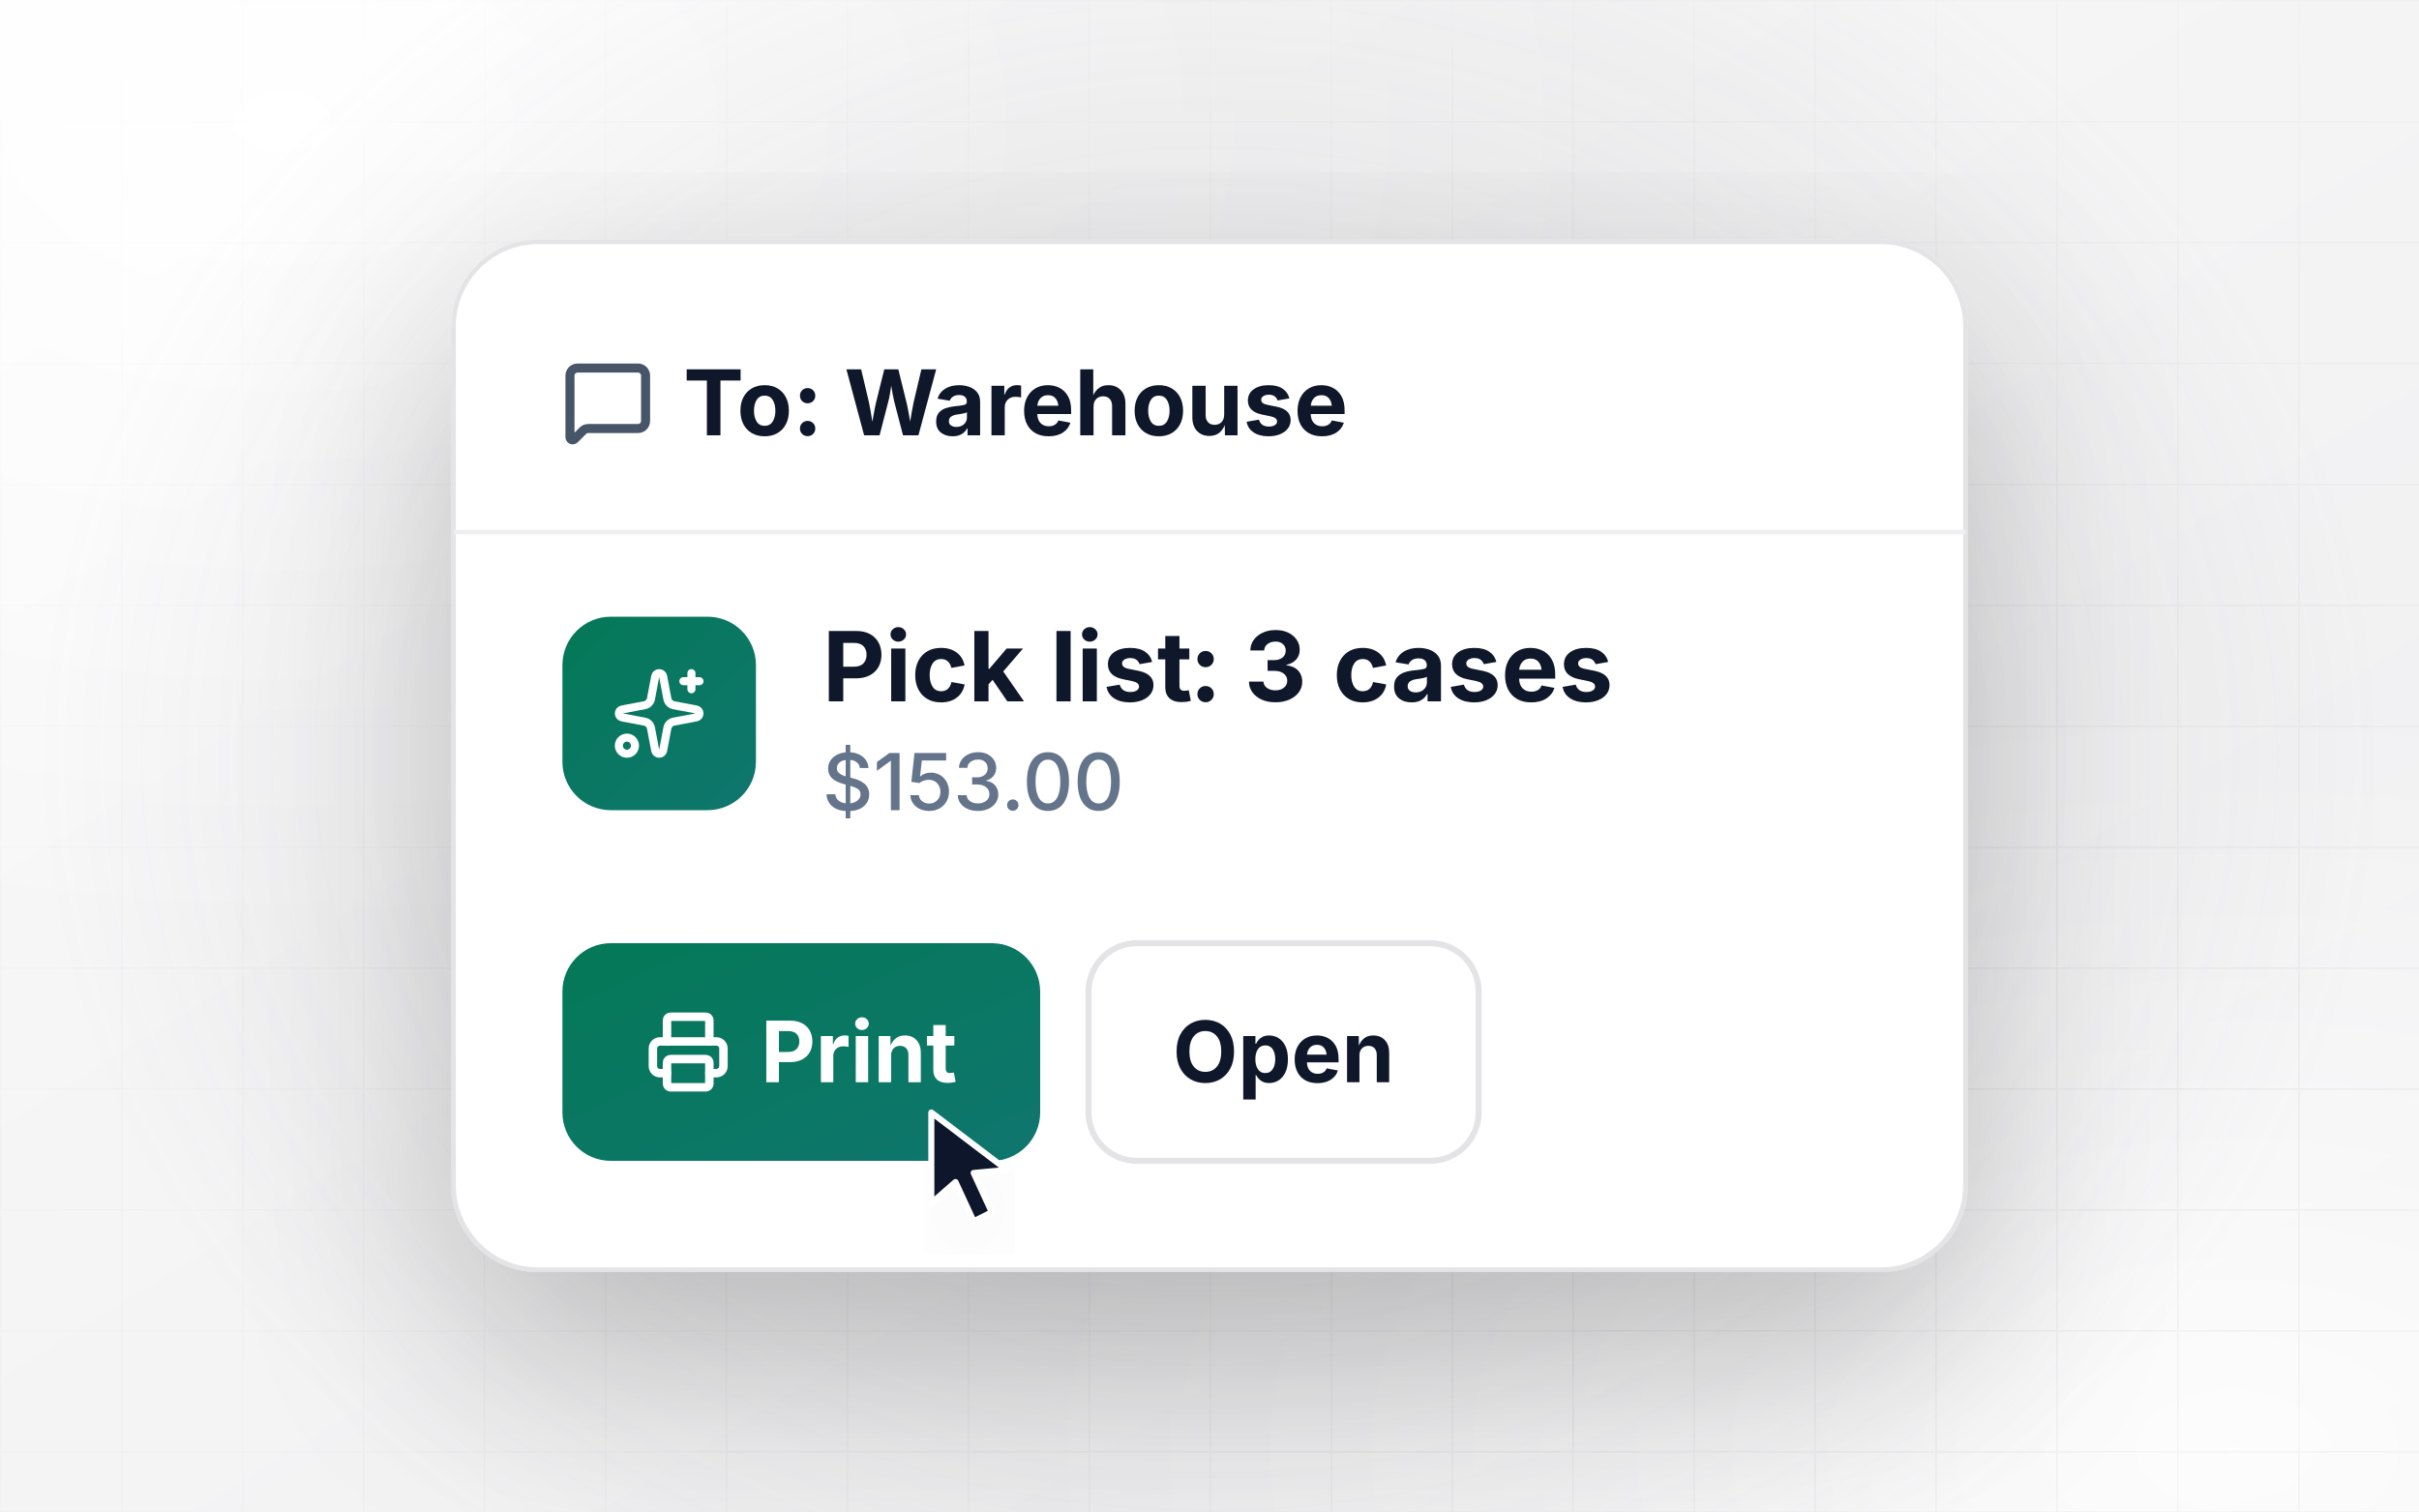
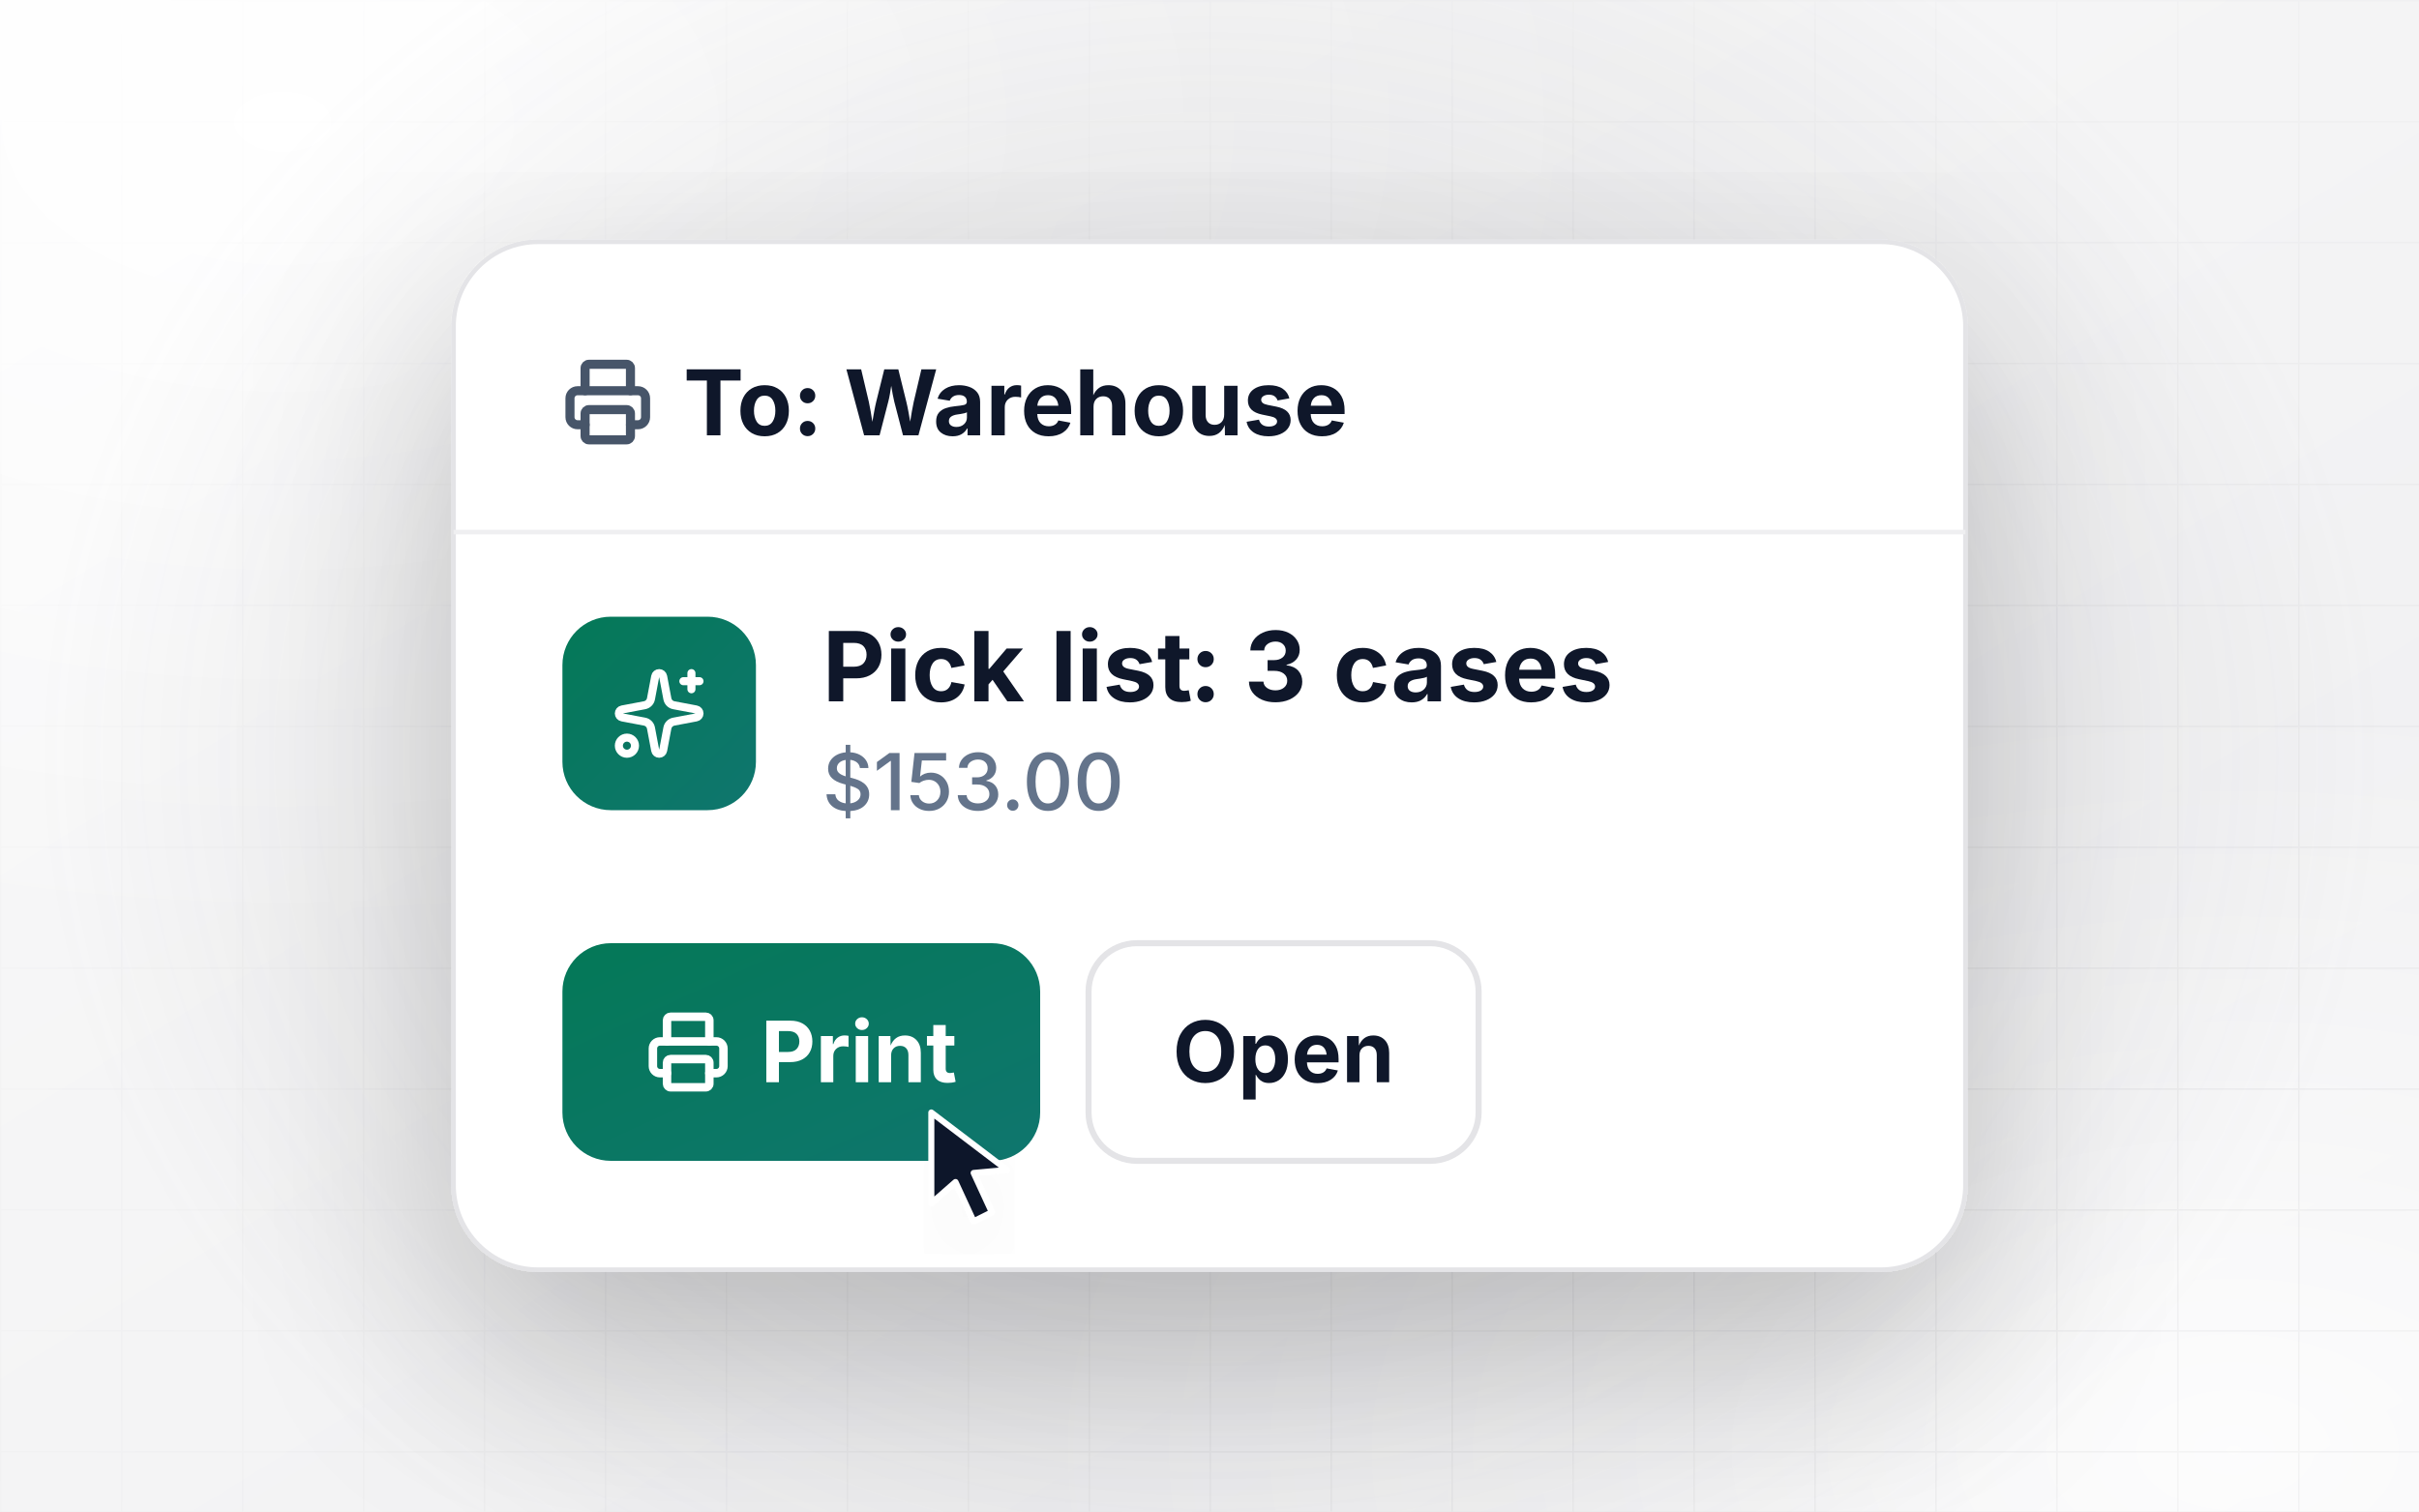
<svg xmlns="http://www.w3.org/2000/svg" xmlns:xlink="http://www.w3.org/1999/xlink" viewBox="0 0 800 500" width="800" height="500" role="img">
  <defs>
    <linearGradient id="bg" x1="0" y1="0" x2="1" y2="1">
      <stop offset="0" stop-color="#FAFAFA" />
      <stop offset="1" stop-color="#EEEEF0" />
    </linearGradient>
    <radialGradient id="glowA" cx="0.12" cy="0.08" r="0.55">
      <stop offset="0" stop-color="#FFFFFF" stop-opacity="0.95" />
      <stop offset="1" stop-color="#FFFFFF" stop-opacity="0" />
    </radialGradient>
    <radialGradient id="glowB" cx="0.92" cy="0.96" r="0.5">
      <stop offset="0" stop-color="#FFFFFF" stop-opacity="0.85" />
      <stop offset="1" stop-color="#FFFFFF" stop-opacity="0" />
    </radialGradient>
    <linearGradient id="gAcc" x1="0" y1="0" x2="1" y2="1">
      <stop offset="0" stop-color="#047857" />
      <stop offset="1" stop-color="#0F766E" />
    </linearGradient>
    <linearGradient id="gStroke" x1="0" y1="0" x2="1" y2="0">
      <stop offset="0" stop-color="#6EE7B7" />
      <stop offset="1" stop-color="#5EEAD4" />
    </linearGradient>
    <pattern id="grid" width="40" height="40" patternUnits="userSpaceOnUse">
      <path d="M40 0H0V40" fill="none" stroke="#52525B" stroke-opacity="0.07" stroke-width="1" />
    </pattern>
    <radialGradient id="fade" cx="0.5" cy="0.45" r="0.65">
      <stop offset="0" stop-color="#fff" stop-opacity="1" />
      <stop offset="1" stop-color="#fff" stop-opacity="0" />
    </radialGradient>
    <mask id="gridMask">
      <rect width="1200" height="800" fill="url(#fade)" />
    </mask>
    <filter id="e1" x="-10%" y="-10%" width="120%" height="140%">
      <feDropShadow dx="0" dy="1" stdDeviation="1.2" flood-color="#0F172A" flood-opacity="0.07" />
      <feDropShadow dx="0" dy="12" stdDeviation="18" flood-color="#18181B" flood-opacity="0.08" />
    </filter>
    <filter id="e2" x="-15%" y="-15%" width="130%" height="160%">
      <feDropShadow dx="0" dy="2" stdDeviation="3" flood-color="#0F172A" flood-opacity="0.10" />
      <feDropShadow dx="0" dy="28" stdDeviation="34" flood-color="#18181B" flood-opacity="0.20" />
    </filter>
    <radialGradient id="spot" cx="0.5" cy="0.5" r="0.5">
      <stop offset="0" stop-color="#71717A" stop-opacity="0.24" />
      <stop offset="1" stop-color="#71717A" stop-opacity="0" />
    </radialGradient>
    <path id="g700_T" d="M75 1237V1490H1292V1237H837V0H531V1237Z" />
    <path id="g700_o" d="M628 -22Q460 -22 337.0 50.5Q214 123 147.5 252.5Q81 382 81 554Q81 727 147.5 857.0Q214 987 337.0 1059.5Q460 1132 628 1132Q796 1132 919.0 1059.5Q1042 987 1108.5 857.0Q1175 727 1175 554Q1175 382 1108.5 252.5Q1042 123 919.0 50.5Q796 -22 628 -22ZM628 214Q748 214 809.0 311.0Q870 408 870 555Q870 703 809.0 799.5Q748 896 628 896Q508 896 447.5 799.5Q387 703 387 555Q387 408 447.5 311.0Q508 214 628 214Z" />
    <path id="g700_colon" d="M342 -19Q269 -19 219.0 30.5Q169 80 169 153Q169 226 219.0 275.5Q269 325 342 325Q415 325 465.0 275.5Q515 226 515 153Q515 80 465.0 30.5Q415 -19 342 -19ZM342 723Q269 723 219.0 772.5Q169 822 169 895Q169 968 219.0 1017.5Q269 1067 342 1067Q415 1067 465.0 1017.5Q515 968 515 895Q515 822 465.0 772.5Q415 723 342 723Z" />
    <path id="g700_W" d="M449 0 49 1490H382L555 757Q578 654 597.5 537.0Q617 420 635 305Q655 420 676.0 537.0Q697 654 722 757L904 1490H1221L1402 757Q1427 655 1448.0 539.0Q1469 423 1489 309Q1507 423 1526.5 539.0Q1546 655 1569 757L1742 1490H2076L1675 0H1327L1129 762Q1109 843 1093.0 932.5Q1077 1022 1061 1118Q1047 1025 1032.0 935.5Q1017 846 995 762L798 0Z" />
    <path id="g700_a" d="M440 -22Q280 -22 174.0 62.5Q68 147 68 313Q68 438 128.0 509.0Q188 580 284.0 613.0Q380 646 490 656Q634 670 697.5 685.5Q761 701 761 756V761Q761 832 715.5 871.0Q670 910 586 910Q499 910 446.0 872.5Q393 835 375 781L100 827Q143 972 271.5 1052.0Q400 1132 587 1132Q707 1132 815.5 1094.0Q924 1056 992.5 972.5Q1061 889 1061 753V0H777V155H767Q726 77 645.0 27.5Q564 -22 440 -22ZM525 189Q630 189 696.5 250.0Q763 311 763 400V521Q745 508 704.5 498.5Q664 489 619.0 481.5Q574 474 541 470Q458 458 407.0 423.0Q356 388 356 321Q356 256 403.5 222.5Q451 189 525 189Z" />
    <path id="g700_r" d="M128 0V1118H418V923H430Q461 1026 533.5 1079.5Q606 1133 700 1133Q751 1133 797 1123V855Q777 861 738.5 865.5Q700 870 667 870Q563 870 495.5 805.0Q428 740 428 636V0Z" />
    <path id="g700_e" d="M633 -22Q462 -22 338.0 48.0Q214 118 147.5 247.0Q81 376 81 553Q81 726 147.5 856.0Q214 986 334.5 1059.0Q455 1132 618 1132Q764 1132 883.0 1070.0Q1002 1008 1072.5 882.0Q1143 756 1143 565V481H378Q383 344 454.0 274.0Q525 204 638 204Q717 204 773.5 237.5Q830 271 854 336L1126 285Q1085 146 956.5 62.0Q828 -22 633 -22ZM380 669H854Q843 778 784.0 842.0Q725 906 621 906Q513 906 451.0 839.5Q389 773 380 669Z" />
    <path id="g700_h" d="M428 647V0H128V1490H422V904Q471 1013 555.0 1072.5Q639 1132 763 1132Q937 1132 1042.5 1020.0Q1148 908 1148 711V0H847V659Q847 763 793.5 822.0Q740 881 645 881Q549 881 488.5 819.5Q428 758 428 647Z" />
    <path id="g700_u" d="M513 -14Q339 -14 233.5 98.0Q128 210 128 407V1118H428V459Q428 355 482.0 296.0Q536 237 630 237Q726 237 786.5 298.5Q847 360 847 471V1118H1148V0H864L860 232Q813 113 726.5 49.5Q640 -14 513 -14Z" />
    <path id="g700_s" d="M572 -22Q370 -22 238.5 64.0Q107 150 78 306L357 354Q400 198 581 198Q667 198 716.5 230.5Q766 263 766 313Q766 398 622 428L429 468Q107 534 107 785Q107 946 236.0 1039.0Q365 1132 577 1132Q776 1132 894.0 1051.0Q1012 970 1043 834L777 787Q759 844 711.0 880.5Q663 917 581 917Q507 917 457.0 885.5Q407 854 407 804Q407 762 439.5 732.5Q472 703 551 687L752 647Q1072 582 1072 345Q1072 235 1008.0 152.5Q944 70 831.0 24.0Q718 -22 572 -22Z" />
    <path id="g700_P" d="M135 0V1490H716Q886 1490 1005.0 1425.5Q1124 1361 1186.5 1247.5Q1249 1134 1249 987Q1249 839 1185.5 726.5Q1122 614 1001.0 550.5Q880 487 709 487H440V0ZM440 733H660Q800 733 867.0 804.0Q934 875 934 987Q934 1100 867.0 1169.0Q800 1238 659 1238H440Z" />
    <path id="g700_i" d="M128 0V1118H428V0ZM278 1264Q210 1264 162.0 1309.0Q114 1354 114 1418Q114 1482 162.0 1527.0Q210 1572 278 1572Q346 1572 394.5 1527.0Q443 1482 443 1418Q443 1354 394.5 1309.0Q346 1264 278 1264Z" />
    <path id="g700_c" d="M628 -22Q459 -22 336.5 50.5Q214 123 147.5 252.5Q81 382 81 554Q81 727 147.5 857.0Q214 987 336.5 1059.5Q459 1132 628 1132Q827 1132 960.0 1032.5Q1093 933 1125 760L846 708Q827 795 772.5 845.5Q718 896 631 896Q511 896 449.0 801.5Q387 707 387 555Q387 405 449.0 309.5Q511 214 631 214Q718 214 774.0 266.5Q830 319 848 409L1127 358Q1095 181 962.0 79.5Q829 -22 628 -22Z" />
    <path id="g700_k" d="M128 0V1490H428V688H445L811 1118H1158L740 633L1179 0H826L514 456L428 359V0Z" />
    <path id="g700_l" d="M428 1490V0H128V1490Z" />
    <path id="g700_t" d="M683 1118V889H474V327Q474 223 576 223Q593 223 623.5 227.5Q654 232 671 236L714 11Q664 -4 614.5 -10.0Q565 -16 520 -16Q352 -16 263.0 65.5Q174 147 174 301V889H20V1118H174V1384H474V1118Z" />
    <path id="g700_colon_tf" d="M277 -19Q204 -19 154.0 30.5Q104 80 104 153Q104 226 154.0 275.5Q204 325 277 325Q350 325 400.0 275.5Q450 226 450 153Q450 80 400.0 30.5Q350 -19 277 -19ZM277 723Q204 723 154.0 772.5Q104 822 104 895Q104 968 154.0 1017.5Q204 1067 277 1067Q350 1067 400.0 1017.5Q450 968 450 895Q450 822 400.0 772.5Q350 723 277 723Z" />
    <path id="g700_three_tf" d="M655 -20Q493 -20 367.5 35.5Q242 91 169.5 190.0Q97 289 95 418H402Q406 334 478.0 283.5Q550 233 656 233Q766 233 836.0 289.5Q906 346 906 437Q906 529 832.0 587.5Q758 646 628 646H490V873H628Q737 873 805.5 928.0Q874 983 874 1073Q874 1159 814.5 1212.5Q755 1266 658 1266Q561 1266 490.5 1215.0Q420 1164 418 1077H124Q126 1204 197.0 1302.0Q268 1400 388.5 1455.0Q509 1510 660 1510Q813 1510 928.0 1454.0Q1043 1398 1106.5 1303.0Q1170 1208 1170 1092Q1170 966 1092.5 882.5Q1015 799 891 775V764Q1054 743 1139.0 649.5Q1224 556 1224 417Q1224 290 1151.0 191.5Q1078 93 949.5 36.5Q821 -20 655 -20Z" />
    <path id="g500_dollar" d="M605 -212V-23Q380 -8 248.0 107.0Q116 222 106 414H335Q344 306 420.0 248.0Q496 190 605 178V667L535 687Q352 736 249.5 832.0Q147 928 147 1081Q147 1200 206.5 1291.0Q266 1382 369.0 1438.0Q472 1494 605 1507V1702H725V1508Q864 1499 969.0 1444.0Q1074 1389 1134.0 1299.5Q1194 1210 1197 1098H975Q965 1189 897.5 1243.5Q830 1298 725 1310V849L788 832Q859 814 934.5 783.5Q1010 753 1074.0 704.5Q1138 656 1177.5 584.5Q1217 513 1217 412Q1217 233 1088.5 112.5Q960 -8 725 -23V-212ZM725 178Q843 192 917.5 255.5Q992 319 992 415Q992 509 915.5 556.0Q839 603 725 635ZM605 881V1308Q498 1293 436.5 1235.0Q375 1177 375 1094Q375 1031 410.0 989.5Q445 948 498.0 922.5Q551 897 605 881Z" />
    <path id="g500_one" d="M685 1490V0H459V1283H449L95 1025V1254L421 1490Z" />
    <path id="g500_five" d="M607 -20Q468 -20 359.0 33.0Q250 86 185.5 179.0Q121 272 116 390H338Q346 294 423.0 233.0Q500 172 607 172Q734 172 816.5 258.0Q899 344 899 478Q899 568 860.0 639.0Q821 710 753.0 750.5Q685 791 597 791Q529 791 461.0 767.5Q393 744 352 707L142 737L225 1490H1048V1295H416L369 879H377Q421 923 493.5 950.5Q566 978 650 978Q786 978 892.5 914.0Q999 850 1060.5 738.0Q1122 626 1122 482Q1122 337 1056.0 223.5Q990 110 873.5 45.0Q757 -20 607 -20Z" />
    <path id="g500_three" d="M643 -20Q492 -20 374.5 32.0Q257 84 188.5 176.0Q120 268 116 390H347Q353 291 437.0 233.5Q521 176 641 176Q771 176 855.5 242.5Q940 309 940 417Q940 528 855.0 598.5Q770 669 617 669H490V855H617Q740 855 817.5 919.5Q895 984 895 1091Q895 1194 827.0 1256.5Q759 1319 645 1319Q537 1319 454.0 1261.5Q371 1204 367 1102H147Q151 1223 218.5 1315.0Q286 1407 398.5 1458.5Q511 1510 649 1510Q792 1510 897.5 1454.0Q1003 1398 1060.0 1305.5Q1117 1213 1117 1104Q1117 978 1047.0 891.5Q977 805 860 774V763Q1009 740 1090.0 644.5Q1171 549 1171 409Q1171 285 1102.5 188.0Q1034 91 915.0 35.5Q796 -20 643 -20Z" />
    <path id="g500_period" d="M311 -15Q249 -15 206.0 27.5Q163 70 163 132Q163 194 206.0 237.0Q249 280 311 280Q373 280 415.5 237.0Q458 194 458 132Q458 70 415.5 27.5Q373 -15 311 -15Z" />
    <path id="g500_zero" d="M661 -20Q401 -20 257.0 180.0Q113 380 113 744Q113 1106 257.5 1308.0Q402 1510 661 1510Q920 1510 1064.5 1308.0Q1209 1106 1209 744Q1209 381 1065.5 180.5Q922 -20 661 -20ZM661 175Q816 175 899.5 324.0Q983 473 983 744Q983 1016 899.5 1166.0Q816 1316 661 1316Q506 1316 422.0 1165.5Q338 1015 338 744Q338 473 422.0 324.0Q506 175 661 175Z" />
    <path id="g700_n" d="M428 647V0H128V1118H411L415 887Q462 1004 548.0 1068.0Q634 1132 763 1132Q937 1132 1042.0 1020.0Q1147 908 1147 711V0H847V659Q847 763 793.5 822.0Q740 881 645 881Q549 881 488.5 819.5Q428 758 428 647Z" />
    <path id="g700_O" d="M789 -20Q592 -20 434.5 70.0Q277 160 185.5 331.0Q94 502 94 744Q94 987 185.5 1158.5Q277 1330 434.5 1420.0Q592 1510 789 1510Q987 1510 1144.0 1420.0Q1301 1330 1392.5 1158.5Q1484 987 1484 744Q1484 501 1392.5 330.5Q1301 160 1144.0 70.0Q987 -20 789 -20ZM789 251Q963 251 1068.5 377.5Q1174 504 1174 744Q1174 985 1068.5 1112.0Q963 1239 789 1239Q616 1239 510.0 1111.5Q404 984 404 744Q404 505 510.0 378.0Q616 251 789 251Z" />
    <path id="g700_p" d="M128 -418V1118H423V930H437Q457 974 495.5 1021.0Q534 1068 597.5 1100.0Q661 1132 756 1132Q880 1132 983.0 1068.0Q1086 1004 1147.5 876.0Q1209 748 1209 557Q1209 371 1149.0 242.5Q1089 114 986.0 47.5Q883 -19 754 -19Q663 -19 600.0 12.0Q537 43 497.5 88.5Q458 134 437 179H428V-418ZM662 222Q779 222 840.5 316.0Q902 410 902 558Q902 705 841.0 798.5Q780 892 662 892Q546 892 483.5 801.0Q421 710 421 558Q421 406 484.0 314.0Q547 222 662 222Z" />
  </defs>
  <style>
.pulse{transform-box:fill-box;transform-origin:center;animation:pulse 2.4s cubic-bezier(.2,.7,.3,1) infinite}
@keyframes pulse{0%{transform:scale(1);opacity:.30}75%{transform:scale(2.1);opacity:0}100%{transform:scale(2.1);opacity:0}}
.caret{animation:blink 1.1s steps(1) infinite}
@keyframes blink{0%,55%{opacity:1}56%,100%{opacity:0}}
.press{transform-box:fill-box;transform-origin:0 0;animation:press 3.2s ease-in-out infinite}
@keyframes press{0%,58%,100%{transform:translate(0,0) scale(1)}66%{transform:translate(1.5px,2px) scale(.9)}74%{transform:translate(0,0) scale(1)}}
.ripple{transform-box:fill-box;transform-origin:center;opacity:0;animation:ripple 3.2s ease-out infinite}
@keyframes ripple{0%,62%{opacity:0;transform:scale(.4)}68%{opacity:.5}100%{opacity:0;transform:scale(2.4)}}
.sweep{animation:sweep 4.8s cubic-bezier(.45,0,.2,1) infinite}
@keyframes sweep{0%{transform:translateY(-470px);opacity:0}8%{opacity:1}72%{transform:translateY(0);opacity:1}100%{transform:translateY(0);opacity:1}}
.ring{transform-box:fill-box;transform-origin:50% 12%;animation:ring 4s ease-in-out infinite}
@keyframes ring{0%,70%,100%{transform:rotate(0)}74%{transform:rotate(14deg)}78%{transform:rotate(-12deg)}82%{transform:rotate(8deg)}86%{transform:rotate(-4deg)}90%{transform:rotate(0)}}
.glow{animation:glow 2.6s ease-in-out infinite}
@keyframes glow{0%,100%{opacity:1}50%{opacity:.45}}
.float{animation:float 6s ease-in-out infinite}
@keyframes float{0%,100%{transform:translateY(0)}50%{transform:translateY(-6px)}}
@media (prefers-reduced-motion: reduce){*{animation:none!important}}
</style>
  <rect width="800" height="500" fill="url(#bg)" />
  <rect width="800" height="500" fill="url(#glowA)" />
  <rect width="800" height="500" fill="url(#glowB)" />
  <rect width="800" height="500" fill="url(#grid)" mask="url(#gridMask)" />
  <ellipse cx="400.0" cy="250.0" rx="390.0" ry="323.0" fill="url(#spot)" />
  <rect x="150" y="80" width="500" height="340" rx="28" fill="#fff" stroke="#E4E4E7" stroke-width="1.5" filter="url(#e2)" />
  <g transform="translate(186 118) scale(1.25)" fill="none" stroke="#475569" stroke-width="2.4" stroke-linecap="round" stroke-linejoin="round">
-     <path d="M22 17a2 2 0 0 1-2 2H6.828a2 2 0 0 0-1.414.586l-2.202 2.202A.71.71 0 0 1 2 21.286V5a2 2 0 0 1 2-2h16a2 2 0 0 1 2 2z" />
+     <path d="M6 18H4a2 2 0 0 1-2-2v-5a2 2 0 0 1 2-2h16a2 2 0 0 1 2 2v5a2 2 0 0 1-2 2h-2" />
+     <path d="M6 9V3a1 1 0 0 1 1-1h10a1 1 0 0 1 1 1v6" />
+     <rect x="6" y="14" width="12" height="8" rx="1" />
  </g>
  <g>
    <use href="#g700_T" xlink:href="#g700_T" transform="translate(226.00 144.00) scale(0.01465 -0.01465)" fill="#0F172A" />
    <use href="#g700_o" xlink:href="#g700_o" transform="translate(243.68 144.00) scale(0.01465 -0.01465)" fill="#0F172A" />
    <use href="#g700_colon" xlink:href="#g700_colon" transform="translate(262.08 144.00) scale(0.01465 -0.01465)" fill="#0F172A" />
    <use href="#g700_W" xlink:href="#g700_W" transform="translate(279.20 144.00) scale(0.01465 -0.01465)" fill="#0F172A" />
    <use href="#g700_a" xlink:href="#g700_a" transform="translate(308.60 144.00) scale(0.01465 -0.01465)" fill="#0F172A" />
    <use href="#g700_r" xlink:href="#g700_r" transform="translate(326.02 144.00) scale(0.01465 -0.01465)" fill="#0F172A" />
    <use href="#g700_e" xlink:href="#g700_e" transform="translate(337.50 144.00) scale(0.01465 -0.01465)" fill="#0F172A" />
    <use href="#g700_h" xlink:href="#g700_h" transform="translate(355.38 144.00) scale(0.01465 -0.01465)" fill="#0F172A" />
    <use href="#g700_o" xlink:href="#g700_o" transform="translate(374.05 144.00) scale(0.01465 -0.01465)" fill="#0F172A" />
    <use href="#g700_u" xlink:href="#g700_u" transform="translate(392.45 144.00) scale(0.01465 -0.01465)" fill="#0F172A" />
    <use href="#g700_s" xlink:href="#g700_s" transform="translate(411.13 144.00) scale(0.01465 -0.01465)" fill="#0F172A" />
    <use href="#g700_e" xlink:href="#g700_e" transform="translate(427.93 144.00) scale(0.01465 -0.01465)" fill="#0F172A" />
  </g>
  <line x1="150" y1="176" x2="650" y2="176" stroke="#EFEFF1" stroke-width="1.5" />
  <rect x="186" y="204" width="64" height="64" rx="16" fill="url(#gAcc)" />
  <g transform="translate(202 220) scale(1.3333)" fill="none" stroke="#fff" stroke-width="2" stroke-linecap="round" stroke-linejoin="round">
    <path d="M11.017 2.814a1 1 0 0 1 1.966 0l1.051 5.558a2 2 0 0 0 1.594 1.594l5.558 1.051a1 1 0 0 1 0 1.966l-5.558 1.051a2 2 0 0 0-1.594 1.594l-1.051 5.558a1 1 0 0 1-1.966 0l-1.051-5.558a2 2 0 0 0-1.594-1.594l-5.558-1.051a1 1 0 0 1 0-1.966l5.558-1.051a2 2 0 0 0 1.594-1.594z" />
    <path d="M20 2v4" />
    <path d="M22 4h-4" />
    <circle cx="4" cy="20" r="2" />
  </g>
  <g>
    <use href="#g700_P" xlink:href="#g700_P" transform="translate(272.00 232.00) scale(0.01562 -0.01562)" fill="#0F172A" />
    <use href="#g700_i" xlink:href="#g700_i" transform="translate(292.73 232.00) scale(0.01562 -0.01562)" fill="#0F172A" />
    <use href="#g700_c" xlink:href="#g700_c" transform="translate(301.41 232.00) scale(0.01562 -0.01562)" fill="#0F172A" />
    <use href="#g700_k" xlink:href="#g700_k" transform="translate(320.23 232.00) scale(0.01562 -0.01562)" fill="#0F172A" />
    <use href="#g700_l" xlink:href="#g700_l" transform="translate(347.39 232.00) scale(0.01562 -0.01562)" fill="#0F172A" />
    <use href="#g700_i" xlink:href="#g700_i" transform="translate(356.06 232.00) scale(0.01562 -0.01562)" fill="#0F172A" />
    <use href="#g700_s" xlink:href="#g700_s" transform="translate(364.73 232.00) scale(0.01562 -0.01562)" fill="#0F172A" />
    <use href="#g700_t" xlink:href="#g700_t" transform="translate(382.66 232.00) scale(0.01562 -0.01562)" fill="#0F172A" />
    <use href="#g700_colon_tf" xlink:href="#g700_colon_tf" transform="translate(394.38 232.00) scale(0.01562 -0.01562)" fill="#0F172A" />
    <use href="#g700_three_tf" xlink:href="#g700_three_tf" transform="translate(411.56 232.00) scale(0.01562 -0.01562)" fill="#0F172A" />
    <use href="#g700_c" xlink:href="#g700_c" transform="translate(440.84 232.00) scale(0.01562 -0.01562)" fill="#0F172A" />
    <use href="#g700_a" xlink:href="#g700_a" transform="translate(459.98 232.00) scale(0.01562 -0.01562)" fill="#0F172A" />
    <use href="#g700_s" xlink:href="#g700_s" transform="translate(478.56 232.00) scale(0.01562 -0.01562)" fill="#0F172A" />
    <use href="#g700_e" xlink:href="#g700_e" transform="translate(496.48 232.00) scale(0.01562 -0.01562)" fill="#0F172A" />
    <use href="#g700_s" xlink:href="#g700_s" transform="translate(515.55 232.00) scale(0.01562 -0.01562)" fill="#0F172A" />
  </g>
  <g>
    <use href="#g500_dollar" xlink:href="#g500_dollar" transform="translate(272.00 268.00) scale(0.0127 -0.0127)" fill="#64748B" />
    <use href="#g500_one" xlink:href="#g500_one" transform="translate(288.80 268.00) scale(0.0127 -0.0127)" fill="#64748B" />
    <use href="#g500_five" xlink:href="#g500_five" transform="translate(299.59 268.00) scale(0.0127 -0.0127)" fill="#64748B" />
    <use href="#g500_three" xlink:href="#g500_three" transform="translate(315.27 268.00) scale(0.0127 -0.0127)" fill="#64748B" />
    <use href="#g500_period" xlink:href="#g500_period" transform="translate(331.00 268.00) scale(0.0127 -0.0127)" fill="#64748B" />
    <use href="#g500_zero" xlink:href="#g500_zero" transform="translate(338.18 268.00) scale(0.0127 -0.0127)" fill="#64748B" />
    <use href="#g500_zero" xlink:href="#g500_zero" transform="translate(354.96 268.00) scale(0.0127 -0.0127)" fill="#64748B" />
  </g>
  <rect x="186" y="312" width="158" height="72" rx="16" fill="url(#gAcc)" />
  <g transform="translate(213.5908 334.0) scale(1.1667)" fill="none" stroke="#fff" stroke-width="2.4" stroke-linecap="round" stroke-linejoin="round">
    <path d="M6 18H4a2 2 0 0 1-2-2v-5a2 2 0 0 1 2-2h16a2 2 0 0 1 2 2v5a2 2 0 0 1-2 2h-2" />
    <path d="M6 9V3a1 1 0 0 1 1-1h10a1 1 0 0 1 1 1v6" />
    <rect x="6" y="14" width="12" height="8" rx="1" />
  </g>
  <g>
    <use href="#g700_P" xlink:href="#g700_P" transform="translate(251.59 358.00) scale(0.01367 -0.01367)" fill="#fff" />
    <use href="#g700_r" xlink:href="#g700_r" transform="translate(269.73 358.00) scale(0.01367 -0.01367)" fill="#fff" />
    <use href="#g700_i" xlink:href="#g700_i" transform="translate(281.26 358.00) scale(0.01367 -0.01367)" fill="#fff" />
    <use href="#g700_n" xlink:href="#g700_n" transform="translate(288.85 358.00) scale(0.01367 -0.01367)" fill="#fff" />
    <use href="#g700_t" xlink:href="#g700_t" transform="translate(306.28 358.00) scale(0.01367 -0.01367)" fill="#fff" />
  </g>
  <rect x="360" y="312" width="129" height="72" rx="16" fill="#fff" stroke="#E4E4E7" stroke-width="2" />
  <g>
    <use href="#g700_O" xlink:href="#g700_O" transform="translate(387.83 358.00) scale(0.01367 -0.01367)" fill="#0F172A" />
    <use href="#g700_p" xlink:href="#g700_p" transform="translate(409.41 358.00) scale(0.01367 -0.01367)" fill="#0F172A" />
    <use href="#g700_e" xlink:href="#g700_e" transform="translate(427.06 358.00) scale(0.01367 -0.01367)" fill="#0F172A" />
    <use href="#g700_n" xlink:href="#g700_n" transform="translate(443.74 358.00) scale(0.01367 -0.01367)" fill="#0F172A" />
  </g>
  <circle class="ripple" cx="308" cy="368" r="14" fill="#047857" />
  <g class="press">
    <g filter="url(#e1)">
      <path d="M308 368 l0 30 l8 -7 l6 13 l6 -3 l-6 -13 l11 -1 z" fill="#0F172A" stroke="#fff" stroke-width="2" stroke-linejoin="round" />
    </g>
  </g>
</svg>
